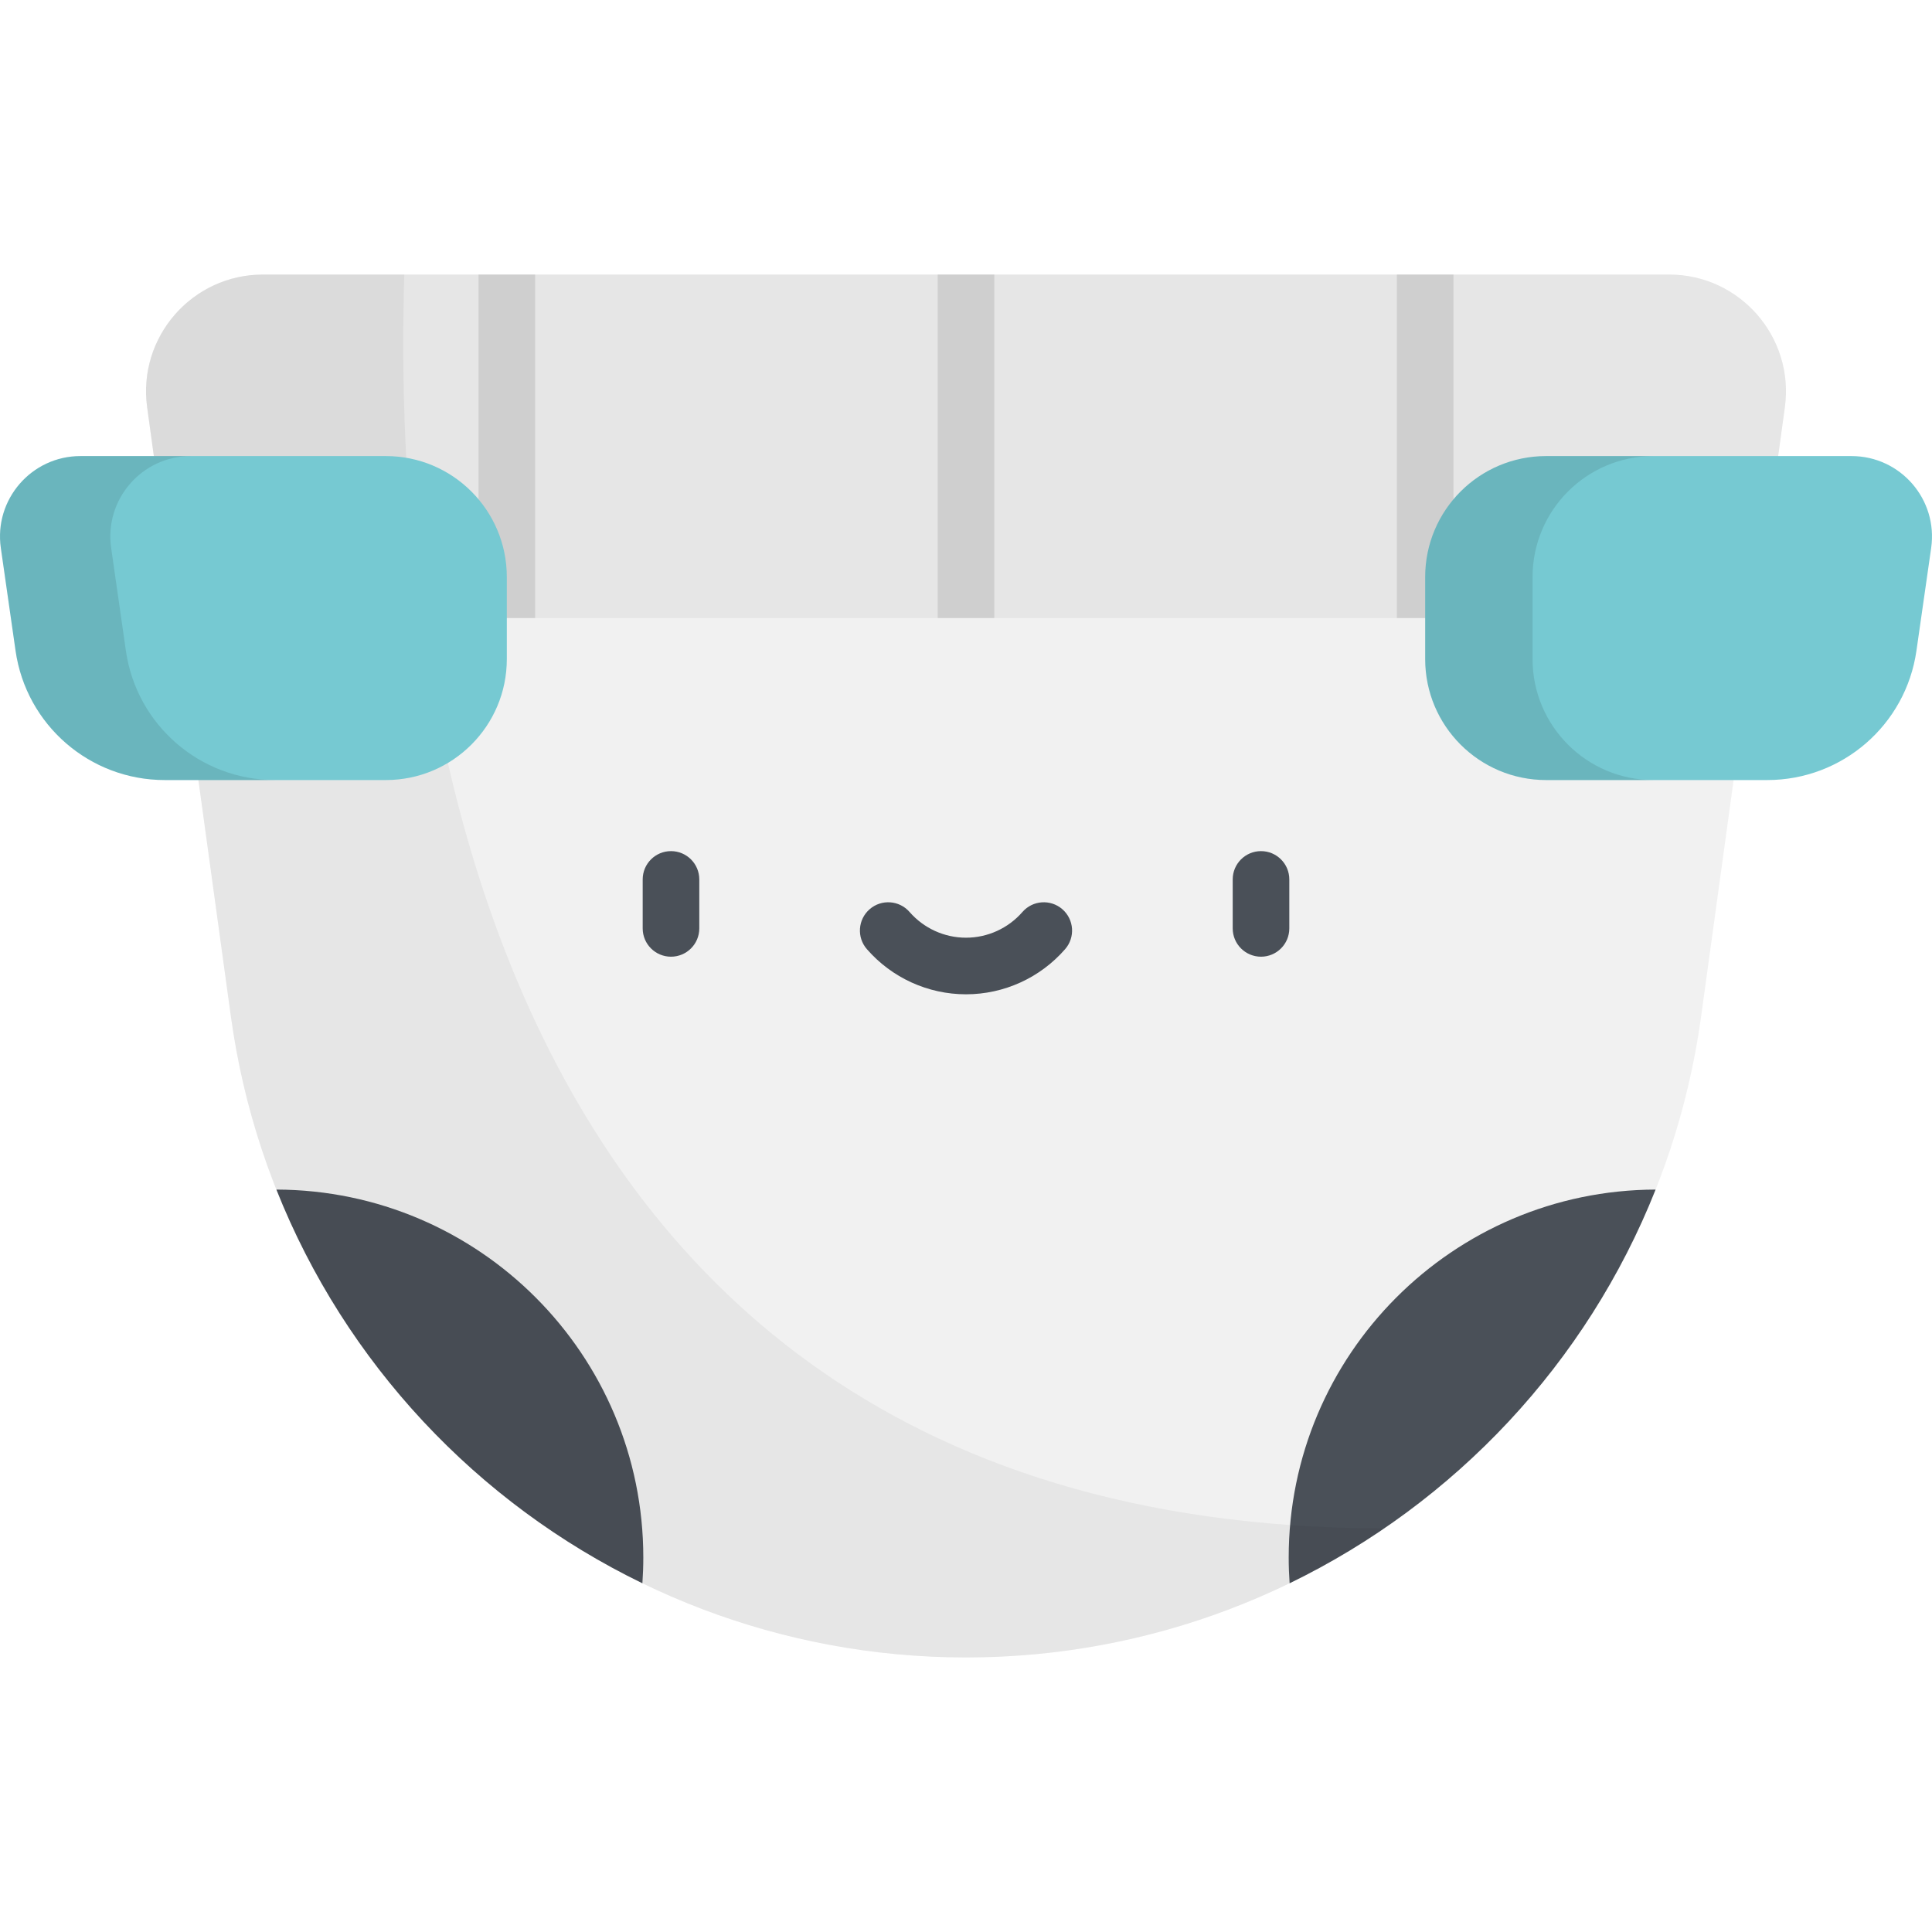
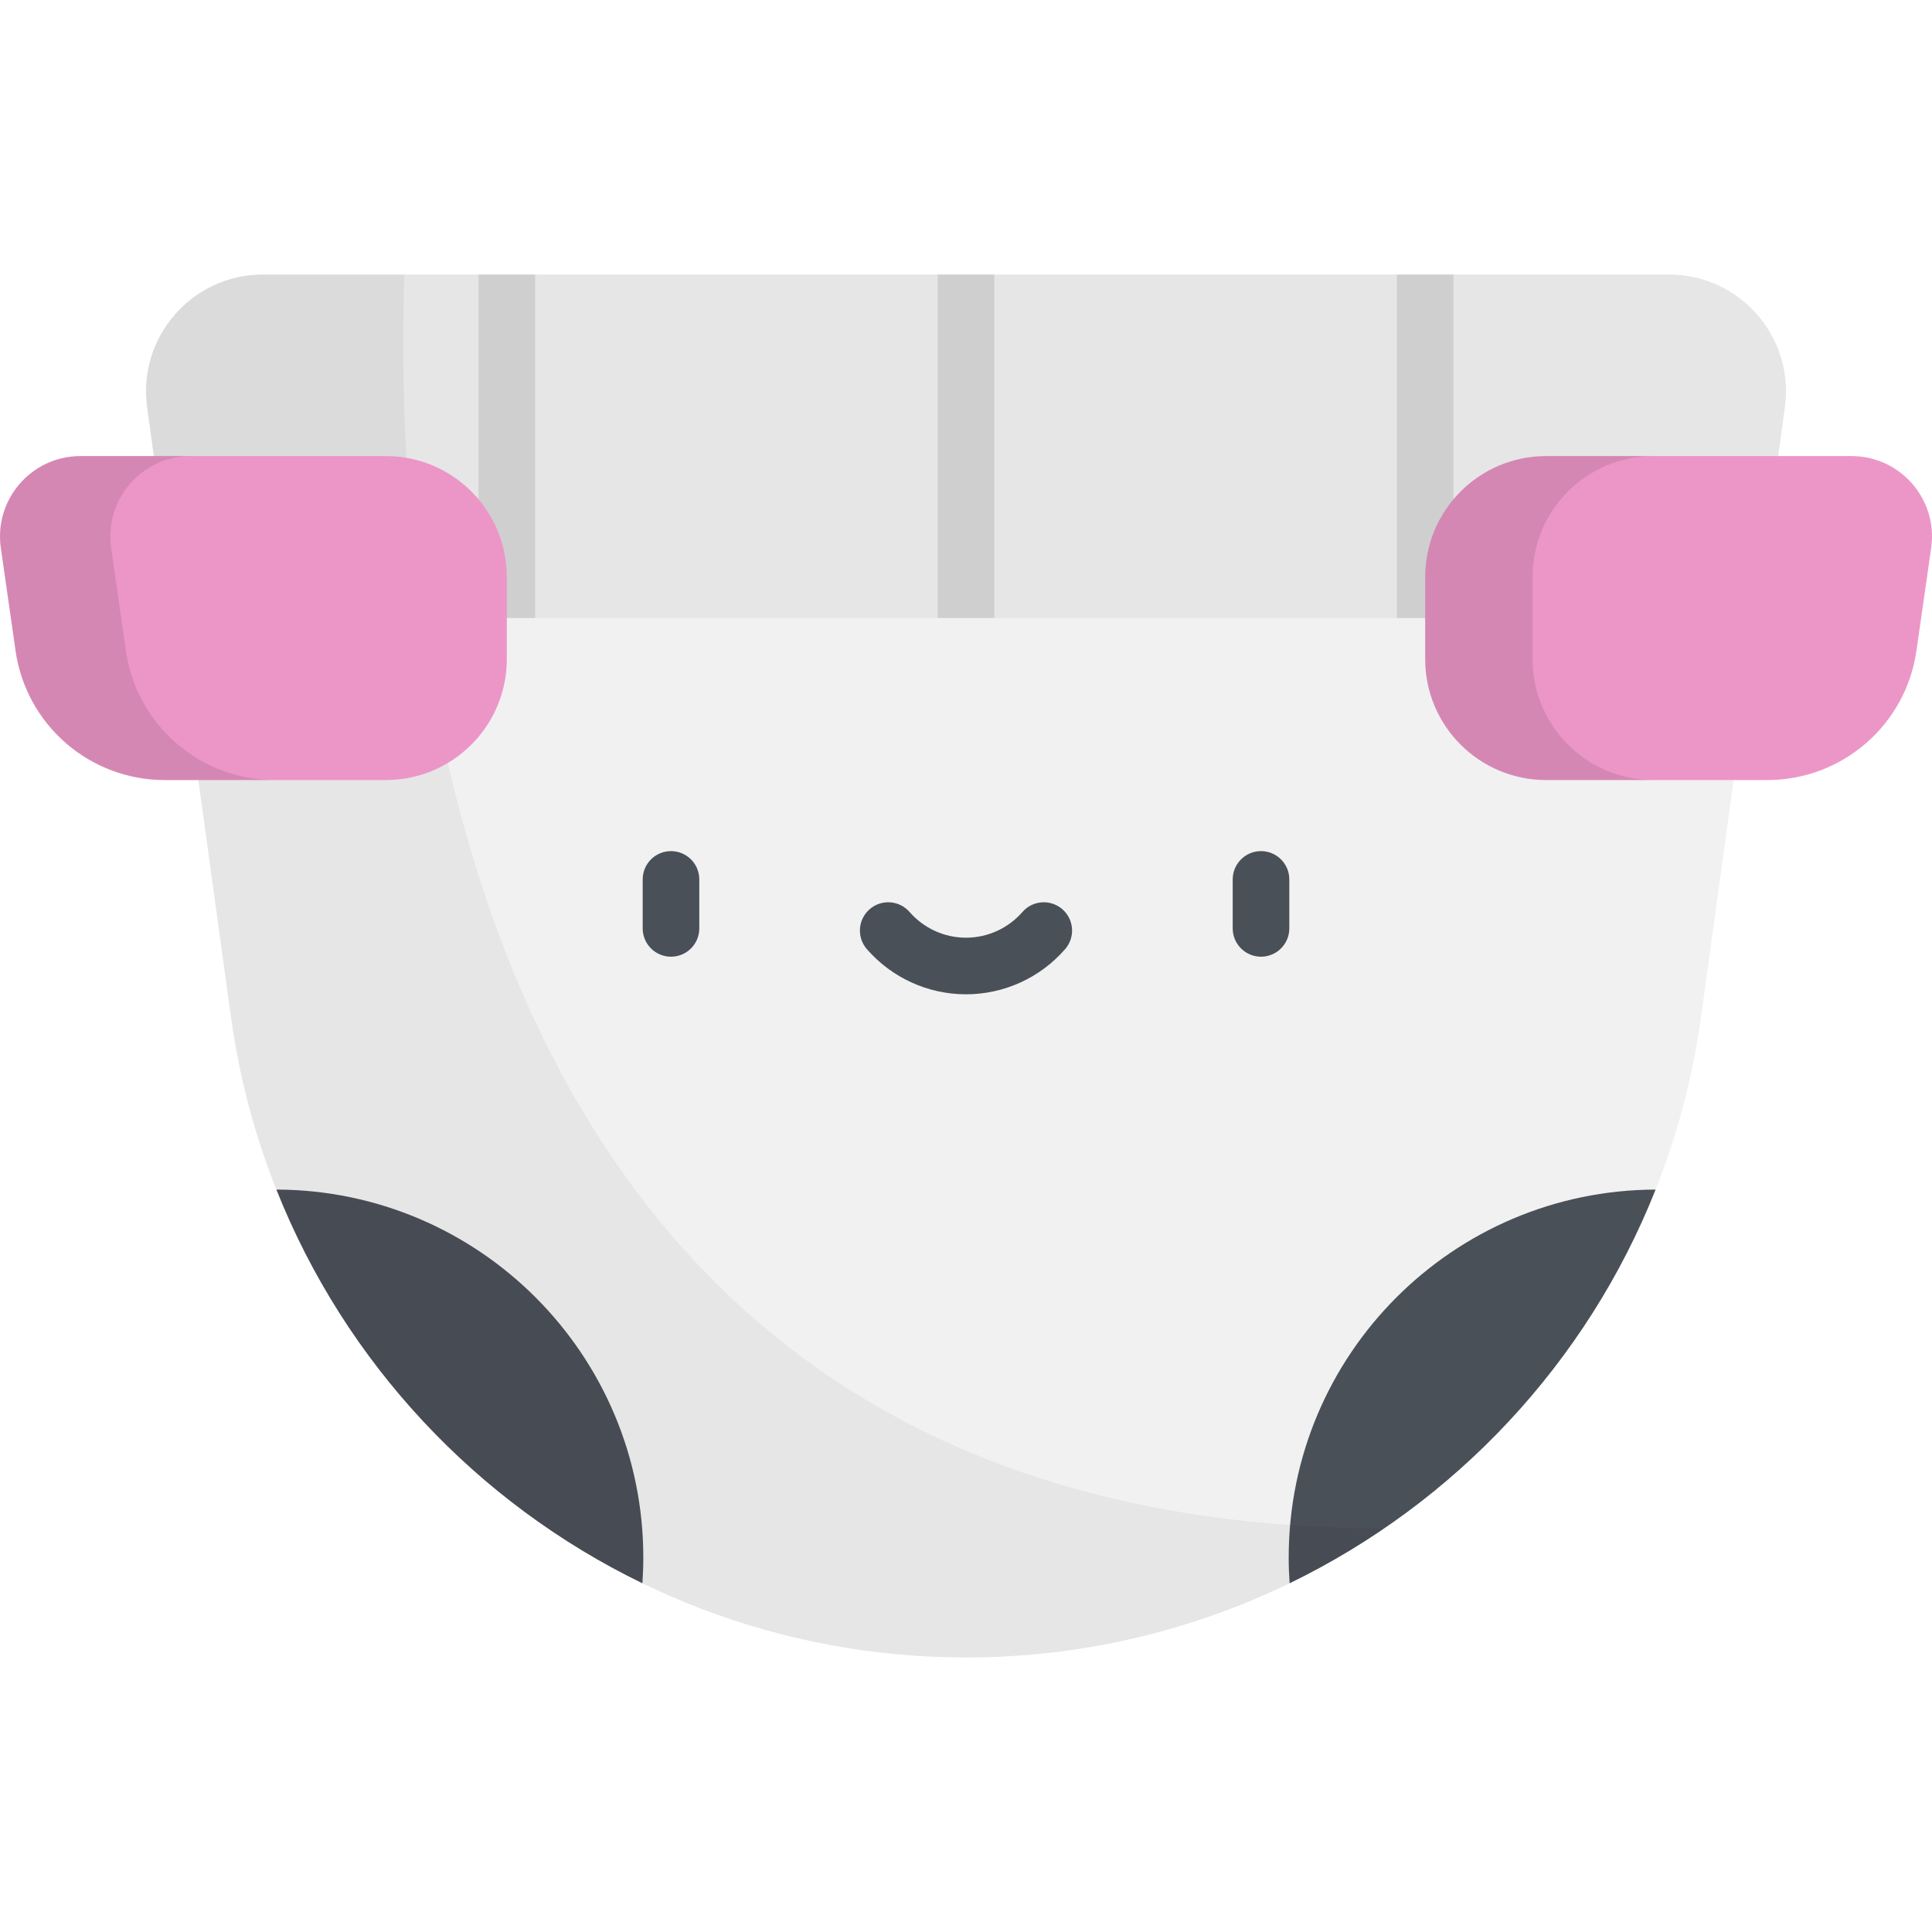
<svg xmlns="http://www.w3.org/2000/svg" version="1.1" id="Capa_1" x="0px" y="0px" viewBox="0 0 512 512" style="enable-background:new 0 0 512 512;" xml:space="preserve">
  <path style="fill:#F1F1F1;" d="M442.322,72.755H69.678c-18.785,0-33.245,16.585-30.687,35.195l22.195,161.434  C74.569,366.722,157.745,439.245,256,439.245l0,0c98.254,0,181.431-72.523,194.814-169.862l22.195-161.434  C475.567,89.34,461.106,72.755,442.322,72.755z" />
  <g>
    <path style="fill:#4A5058;" d="M341.518,412.767c0,2.292,0.085,4.563,0.241,6.815c43.769-21.238,78.715-58.304,96.993-104.332   C385.024,315.405,341.518,359.003,341.518,412.767z" />
    <path style="fill:#4A5058;" d="M170.483,412.767c0,2.292-0.085,4.563-0.241,6.815c-43.769-21.238-78.715-58.304-96.993-104.332   C126.976,315.405,170.483,359.003,170.483,412.767z" />
  </g>
  <path style="opacity:0.05;enable-background:new    ;" d="M442.322,72.755H69.678c-18.785,0-33.246,16.585-30.687,35.195  l7.678,55.842h418.662l7.678-55.842C475.567,89.34,461.106,72.755,442.322,72.755z" />
  <path style="opacity:0.1;enable-background:new    ;" d="M126.812,163.792h15V72.755h-15V163.792z M370.188,72.755v91.037h15V72.755  H370.188z M248.5,163.792h15V72.755h-15V163.792z" />
  <path style="opacity:0.05;enable-background:new    ;" d="M107.134,72.755H69.678c-18.785,0-33.246,16.585-30.687,35.195  l22.195,161.434C74.569,366.722,157.745,439.245,256,439.245l0,0c40.862,0,79.111-12.553,110.822-34.208  C103.308,404.769,105.48,132.163,107.134,72.755z" />
  <g>
    <path style="fill:#4A5058;" d="M177.82,253.534c-4.142,0-7.5-3.357-7.5-7.5v-12.978c0-4.143,3.358-7.5,7.5-7.5s7.5,3.357,7.5,7.5   v12.978C185.32,250.177,181.962,253.534,177.82,253.534z" />
    <path style="fill:#4A5058;" d="M334.18,253.534c-4.142,0-7.5-3.357-7.5-7.5v-12.978c0-4.143,3.358-7.5,7.5-7.5s7.5,3.357,7.5,7.5   v12.978C341.68,250.177,338.322,253.534,334.18,253.534z" />
    <path style="fill:#4A5058;" d="M256,263.5c-10.066,0-19.64-4.36-26.266-11.962c-2.722-3.122-2.396-7.86,0.726-10.582   c3.122-2.721,7.859-2.398,10.582,0.727c3.776,4.332,9.228,6.817,14.958,6.817c5.729,0,11.182-2.485,14.958-6.817   c2.721-3.123,7.46-3.447,10.582-0.727c3.122,2.722,3.448,7.46,0.726,10.582C275.64,259.14,266.066,263.5,256,263.5z" />
  </g>
-   <path style="fill:#76C9D2;" d="M102.26,206.721H43.643c-19.86,0-36.701-14.599-39.518-34.258l-3.905-27.25  c-1.842-12.85,8.128-24.35,21.109-24.35h80.931c17.702,0,32.052,14.35,32.052,32.052v21.753  C134.312,192.37,119.962,206.721,102.26,206.721z" />
+   <path style="fill:#EC96C8;" d="M102.26,206.721H43.643c-19.86,0-36.701-14.599-39.518-34.258l-3.905-27.25  c-1.842-12.85,8.128-24.35,21.109-24.35h80.931c17.702,0,32.052,14.35,32.052,32.052v21.753  C134.312,192.37,119.962,206.721,102.26,206.721z" />
  <path style="opacity:0.1;enable-background:new    ;" d="M33.365,172.462l-3.905-27.249c-1.842-12.85,8.128-24.35,21.109-24.35  h-29.24c-12.981,0-22.951,11.501-21.109,24.35l3.905,27.249c2.817,19.659,19.658,34.258,39.518,34.258h29.24  C53.023,206.721,36.182,192.122,33.365,172.462z" />
-   <path style="fill:#76C9D2;" d="M409.74,206.721h58.617c19.86,0,36.701-14.599,39.518-34.258l3.905-27.249  c1.842-12.85-8.128-24.35-21.109-24.35H409.74c-17.702,0-32.052,14.35-32.052,32.052v21.753  C377.688,192.37,392.038,206.721,409.74,206.721z" />
+   <path style="fill:#EC96C8;" d="M409.74,206.721h58.617c19.86,0,36.701-14.599,39.518-34.258l3.905-27.249  c1.842-12.85-8.128-24.35-21.109-24.35H409.74c-17.702,0-32.052,14.35-32.052,32.052v21.753  C377.688,192.37,392.038,206.721,409.74,206.721z" />
  <path style="opacity:0.1;enable-background:new    ;" d="M406.147,174.669v-21.753c0-17.702,14.35-32.052,32.052-32.052H409.74  c-17.702,0-32.052,14.35-32.052,32.052v21.753c0,17.702,14.35,32.052,32.052,32.052h28.459  C420.497,206.721,406.147,192.37,406.147,174.669z" />
  <g>
- </g>
+ 	</g>
  <g>
- </g>
+ 	</g>
  <g>
- </g>
+ 	</g>
  <g>
- </g>
+ 	</g>
  <g>
- </g>
+ 	</g>
  <g>
- </g>
+ 	</g>
  <g>
- </g>
+ 	</g>
  <g>
- </g>
+ 	</g>
  <g>
- </g>
+ 	</g>
  <g>
- </g>
+ 	</g>
  <g>
- </g>
+ 	</g>
  <g>
- </g>
+ 	</g>
  <g>
- </g>
+ 	</g>
  <g>
- </g>
+ 	</g>
  <g>
- </g>
+ 	</g>
</svg>
